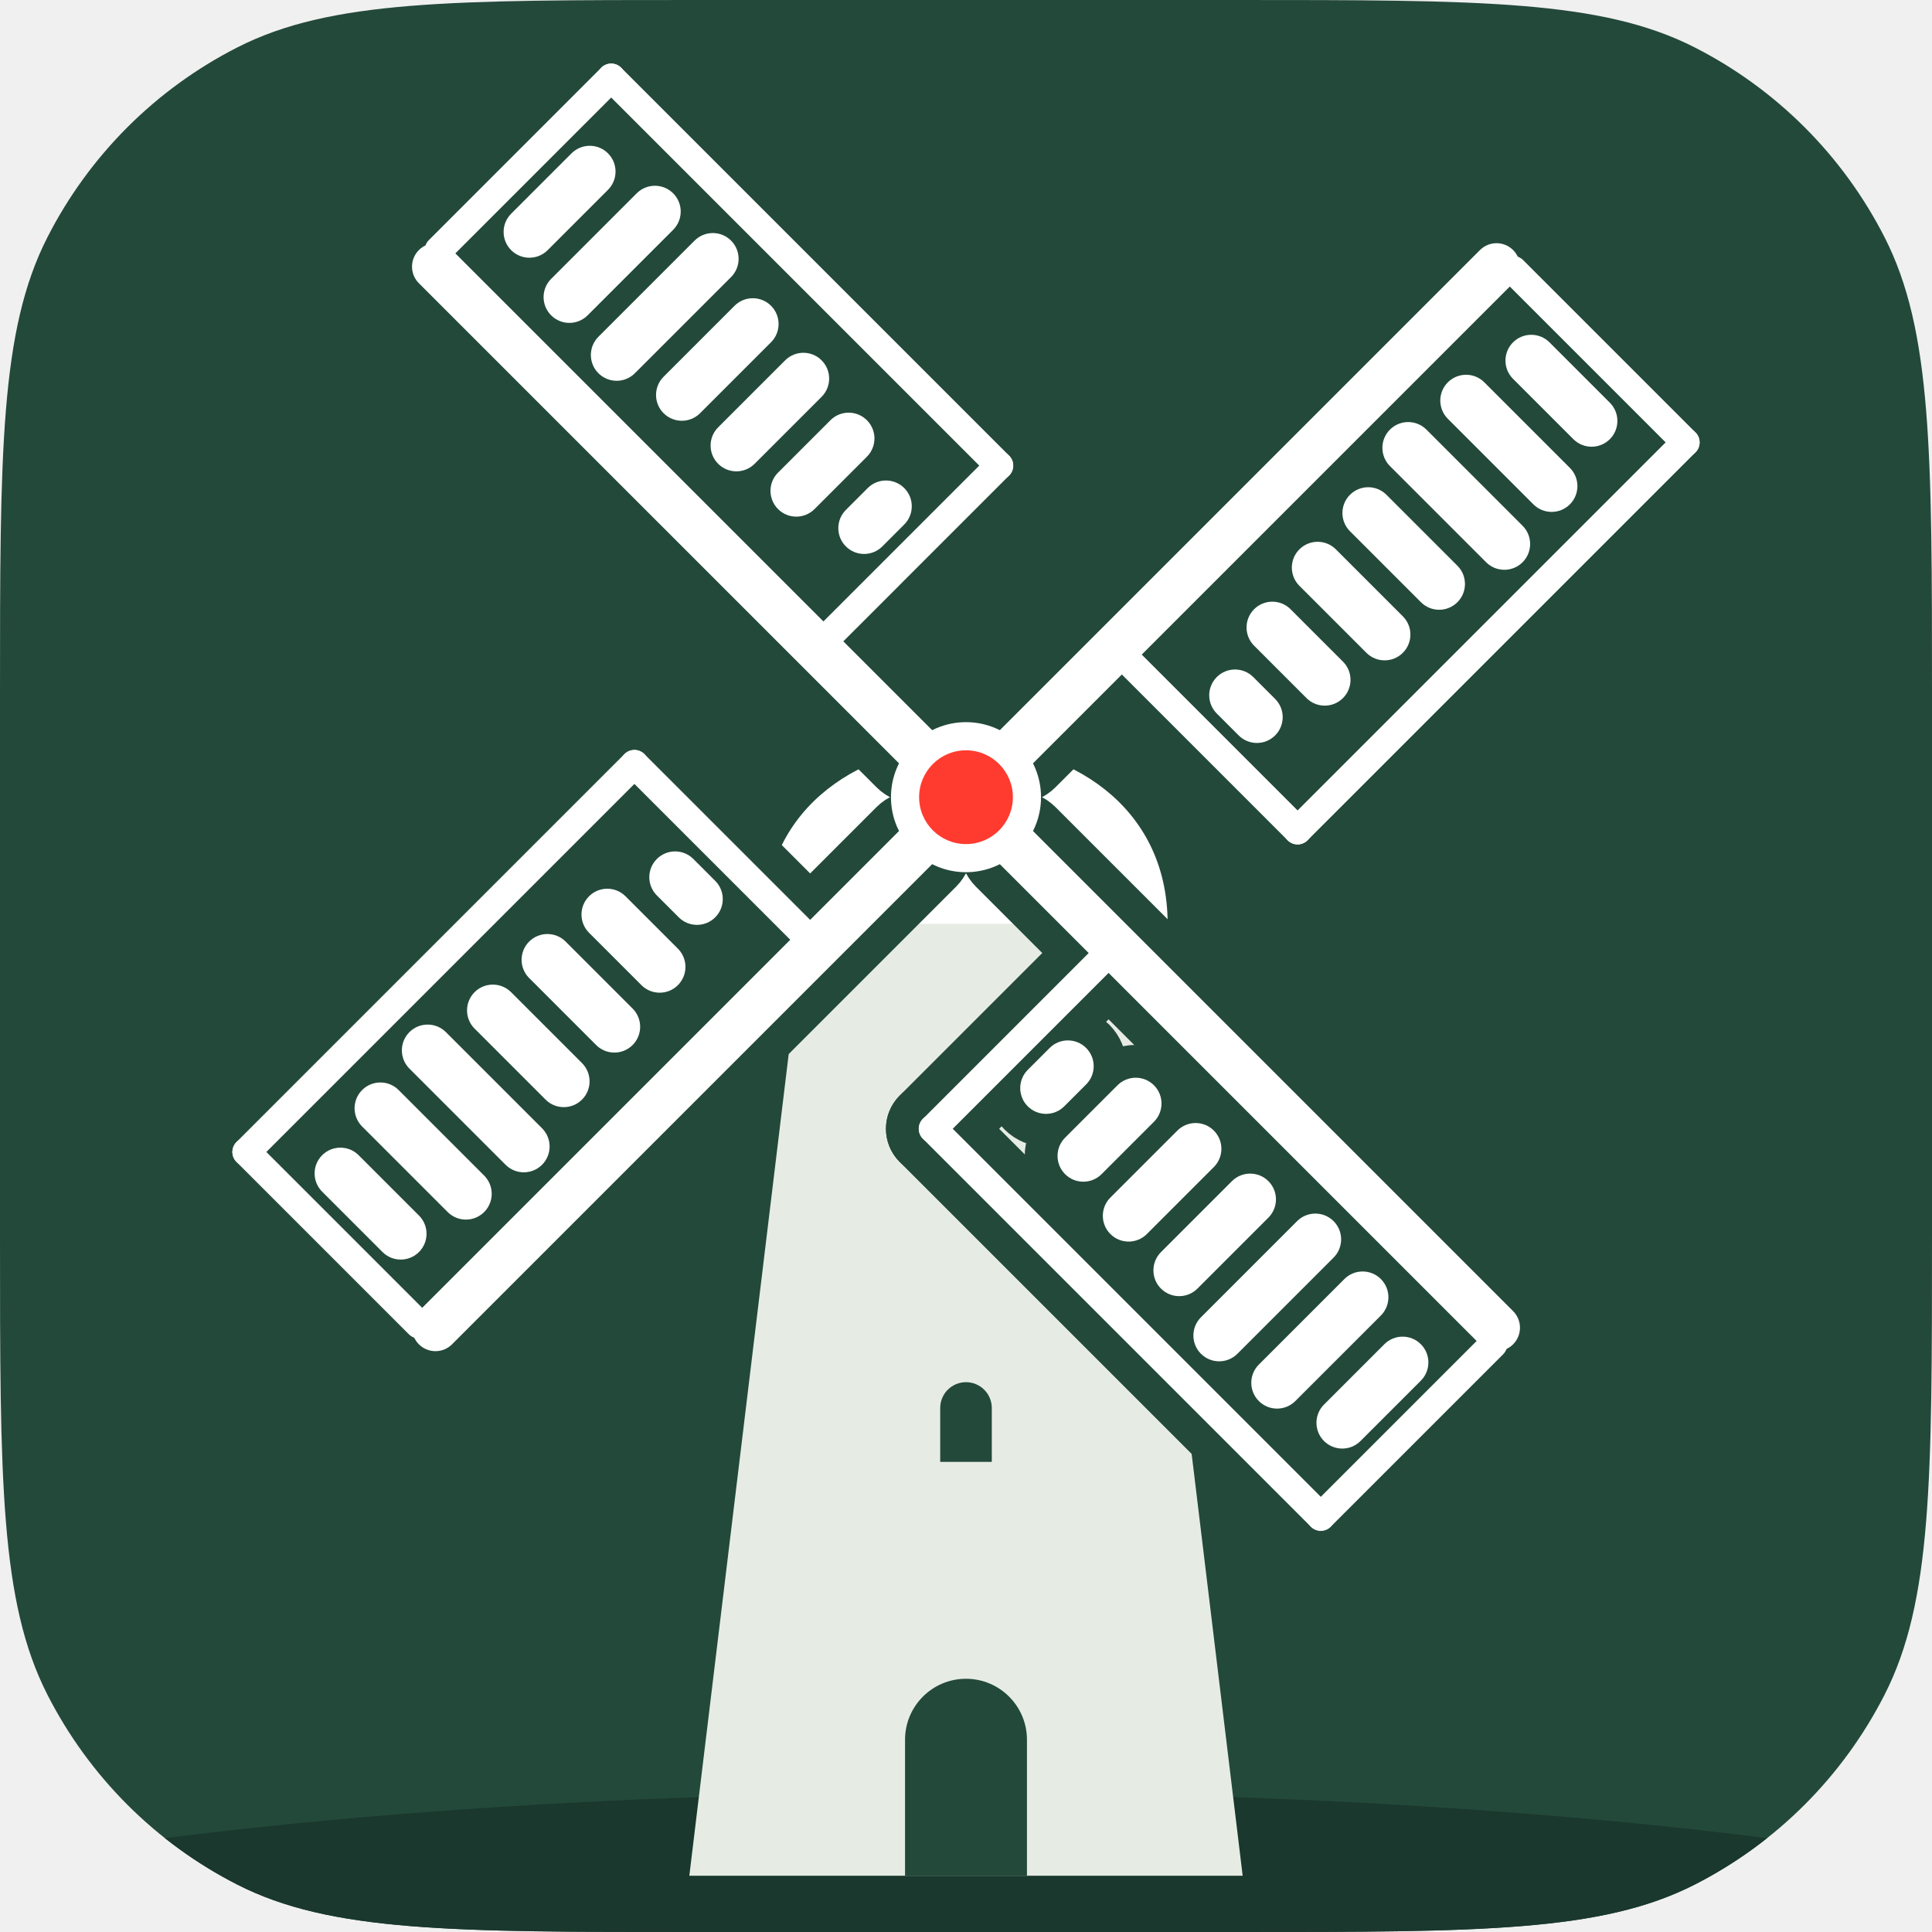
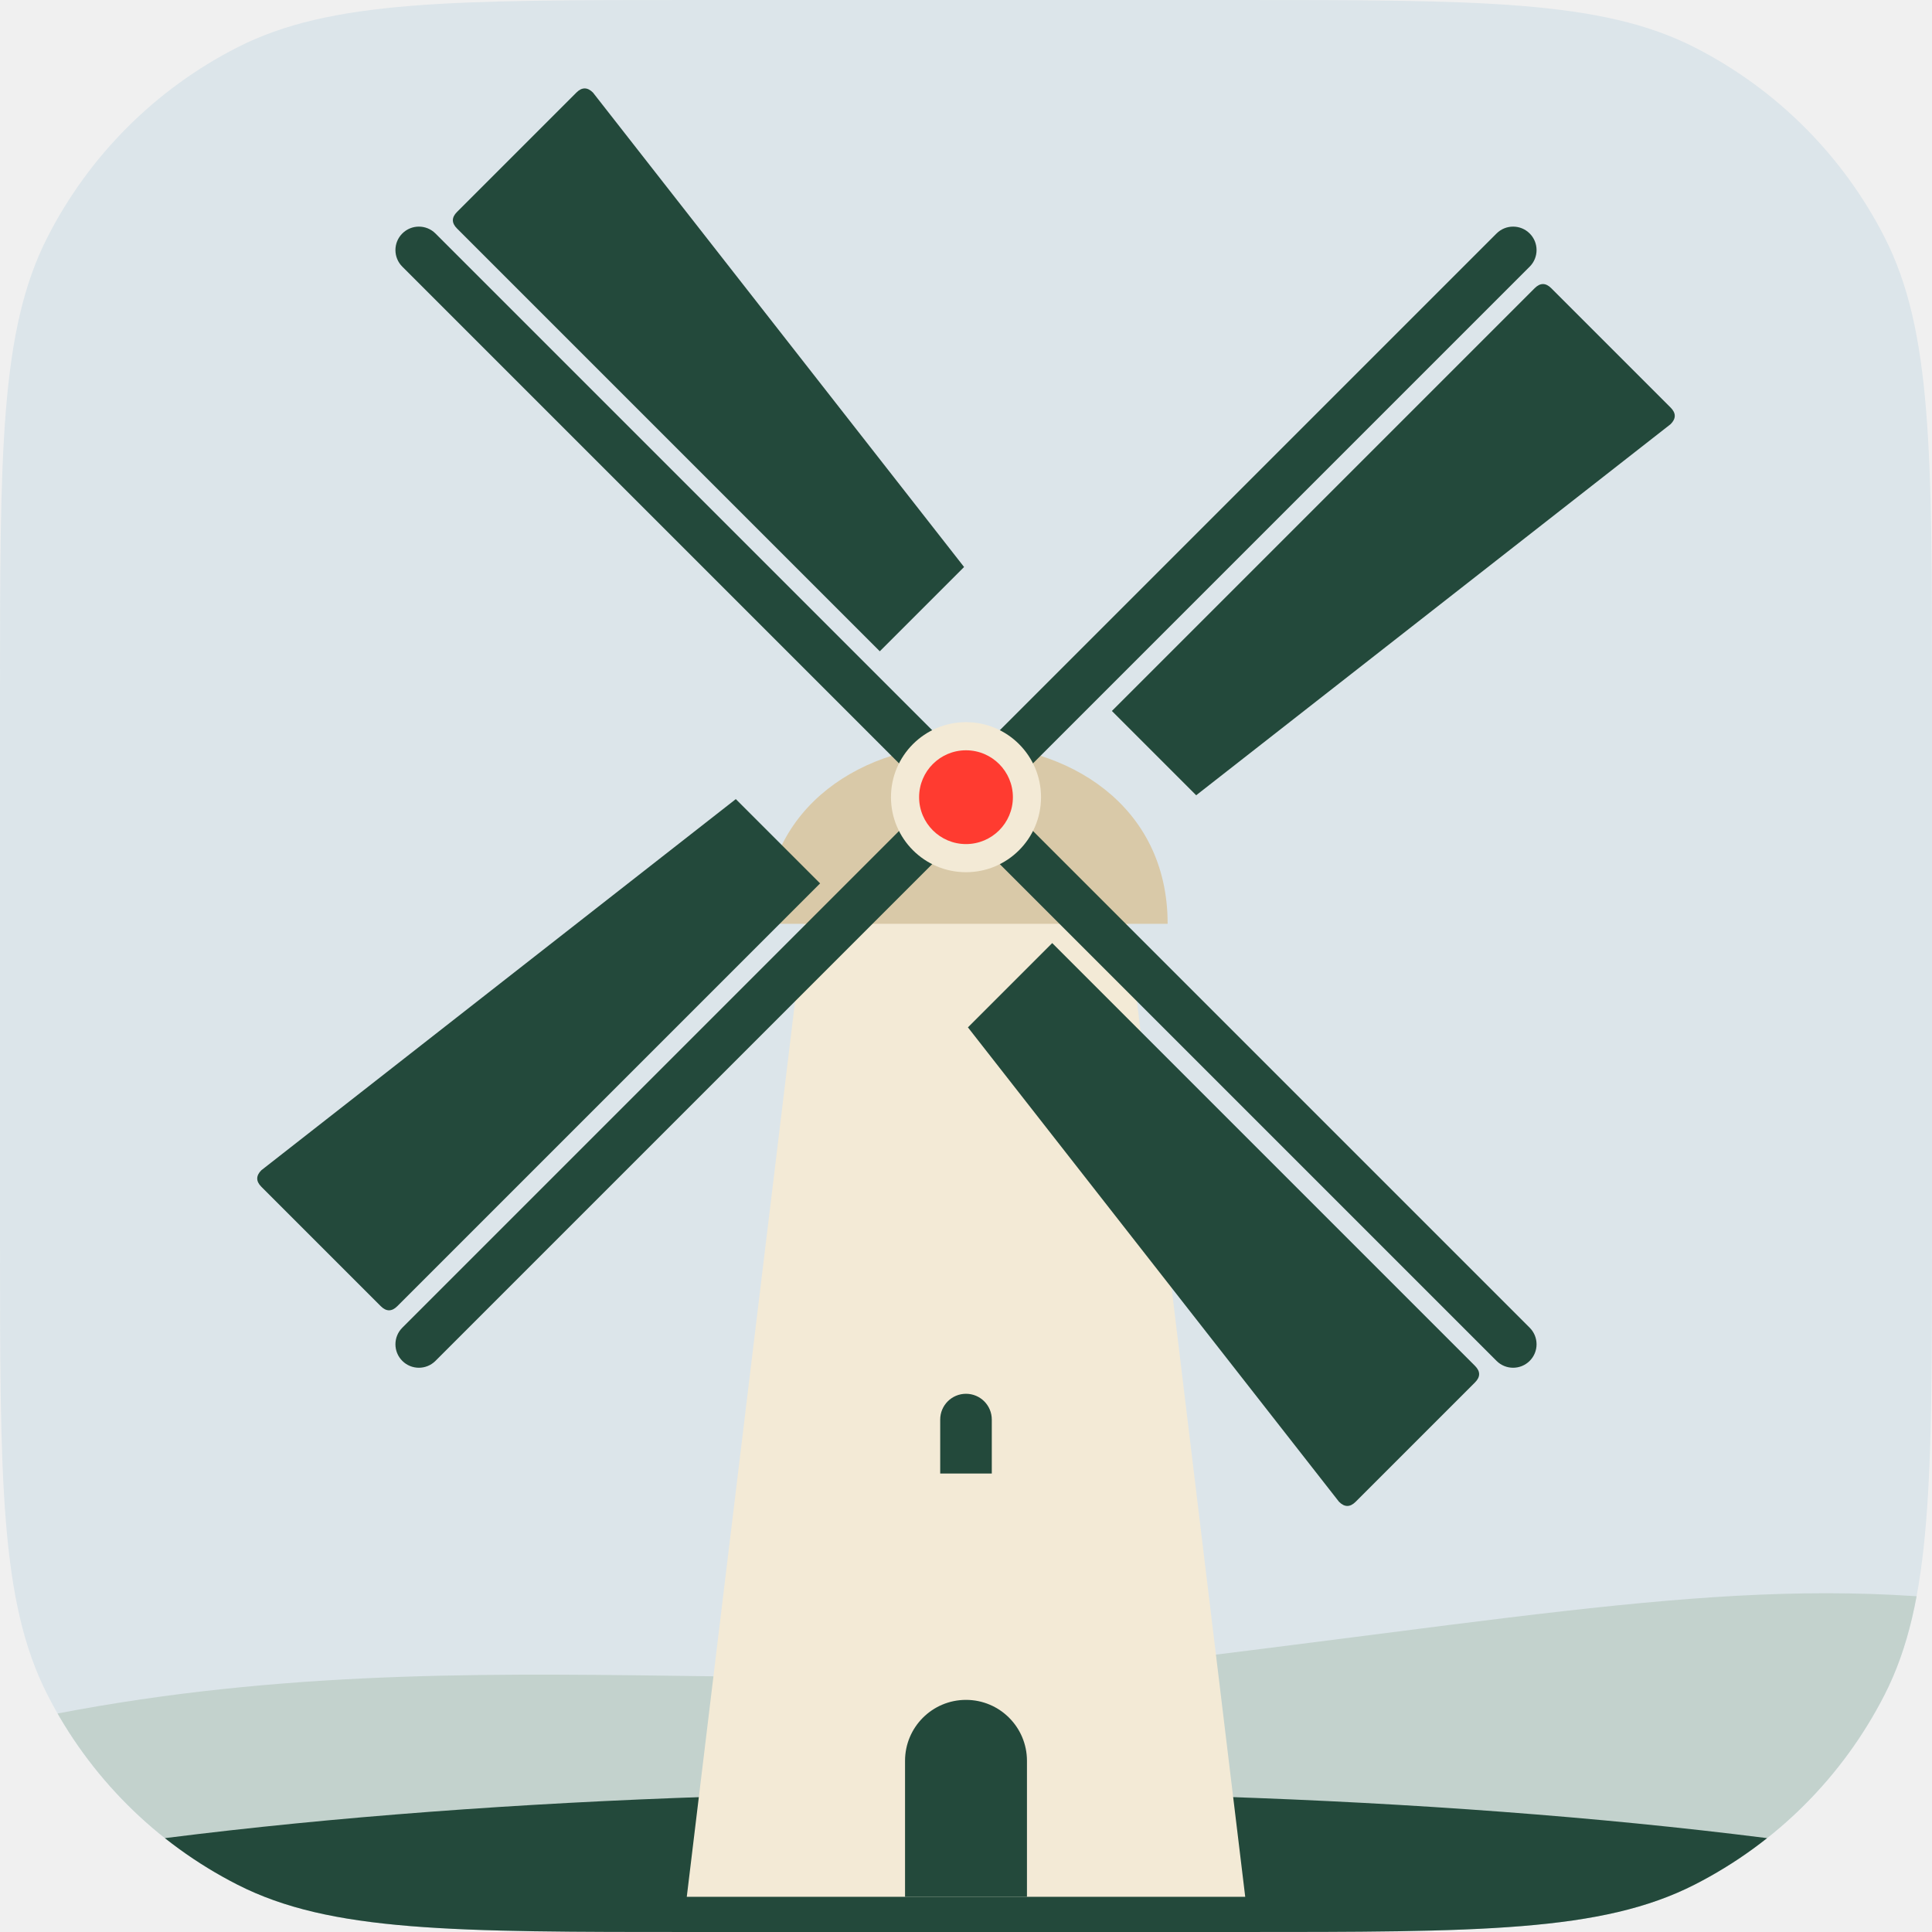
<svg xmlns="http://www.w3.org/2000/svg" viewBox="100 100 824 824">
  <defs>
    <clipPath id="tile">
      <path d="M627.36 100c103.83 0 155.75 0 195.41 20.21a185.4 185.4 0 0 1 81.02 81.02c20.21 39.66 20.21 91.58 20.21 195.41L924 627.36c0 103.83 0 155.75 -20.21 195.41a185.4 185.4 0 0 1 -81.02 81.02c-39.66 20.21 -91.58 20.21 -195.41 20.21L396.64 924c-103.83 0 -155.75 0 -195.41 -20.21a185.4 185.4 0 0 1 -81.02 -81.02c-20.21 -39.66 -20.21 -91.58 -20.21 -195.41L100 396.64c0 -103.83 0 -155.75 20.21 -195.41a185.4 185.4 0 0 1 81.02 -81.02c39.66 -20.21 91.58 -20.21 195.41 -20.21Z" />
    </clipPath>
    <filter id="drop" x="-10%" y="-10%" width="120%" height="130%">
      <feDropShadow dx="0" dy="12" stdDeviation="18" flood-color="#000" flood-opacity="0.28" />
    </filter>
  </defs>
-   <path d="M627.36 100c103.83 0 155.75 0 195.41 20.21a185.4 185.4 0 0 1 81.02 81.02c20.21 39.66 20.21 91.58 20.21 195.41L924 627.36c0 103.83 0 155.75 -20.21 195.41a185.4 185.4 0 0 1 -81.02 81.02c-39.66 20.21 -91.58 20.21 -195.41 20.21L396.64 924c-103.83 0 -155.75 0 -195.41 -20.21a185.4 185.4 0 0 1 -81.02 -81.02c-20.21 -39.66 -20.21 -91.58 -20.21 -195.41L100 396.64c0 -103.83 0 -155.75 20.21 -195.41a185.4 185.4 0 0 1 81.02 -81.02c39.66 -20.21 91.58 -20.21 195.41 -20.21Z" fill="#23493B" />
+   <path d="M627.36 100c103.83 0 155.75 0 195.41 20.21a185.4 185.4 0 0 1 81.02 81.02c20.21 39.66 20.21 91.58 20.21 195.41L924 627.36c0 103.83 0 155.75 -20.21 195.41a185.4 185.4 0 0 1 -81.02 81.02c-39.66 20.21 -91.58 20.21 -195.41 20.21L396.64 924c-103.83 0 -155.75 0 -195.41 -20.21a185.4 185.4 0 0 1 -81.02 -81.02c-20.21 -39.66 -20.21 -91.58 -20.21 -195.41L100 396.64c0 -103.83 0 -155.75 20.21 -195.41a185.4 185.4 0 0 1 81.02 -81.02c39.66 -20.21 91.58 -20.21 195.41 -20.21Z" fill="#DCE5EA" />
  <g clip-path="url(#tile)">
-     <path d="M60 902 C 300 852, 724 852, 964 902 L964 1000 L60 1000 Z" fill="#1A382D" />
+     <path d="M60 846 C 260 790, 420 830, 600 808 S 860 770, 964 786 L964 1000 L60 1000 Z" fill="#C3D2CD" />
+     <path d="M60 902 C 300 852, 724 852, 964 902 L964 1000 L60 1000 Z" fill="#23493B" />
    <g transform="translate(512 440)">
-       <defs>
-         <mask id="icon-gap" maskUnits="userSpaceOnUse" x="-988" y="-988" width="1976" height="1976">
-           <rect x="-988" y="-988" width="1976" height="1976" fill="#fff" />
-           <g class="sails" fill="#000" stroke="#000" stroke-width="28" stroke-linejoin="round">
-             <g class="sail" transform="rotate(45)">
-               <rect class="spar" x="-10" y="-330" width="20" height="310" rx="10" />
-               <rect class="rail" x="104" y="-330" width="12" height="246" rx="6" />
-               <rect class="rail" x="0" y="-330" width="116" height="12" rx="6" />
-               <rect class="rail" x="0" y="-96" width="116" height="12" rx="6" />
-               <rect class="bar" x="27.8" y="-313.14" width="58.4" height="22" rx="11" />
-               <rect class="bar" x="20.2" y="-281.43" width="73.6" height="22" rx="11" />
-               <rect class="bar" x="17" y="-249.71" width="80" height="22" rx="11" />
-               <rect class="bar" x="24.6" y="-218" width="64.8" height="22" rx="11" />
-               <rect class="bar" x="25.8" y="-186.29" width="62.4" height="22" rx="11" />
-               <rect class="bar" x="30.2" y="-154.57" width="53.6" height="22" rx="11" />
-               <rect class="bar" x="39.4" y="-122.86" width="35.2" height="22" rx="11" />
-             </g>
-             <g class="sail" transform="rotate(135)">
-               <rect class="spar" x="-10" y="-330" width="20" height="310" rx="10" />
-               <rect class="rail" x="104" y="-330" width="12" height="246" rx="6" />
-               <rect class="rail" x="0" y="-330" width="116" height="12" rx="6" />
-               <rect class="rail" x="0" y="-96" width="116" height="12" rx="6" />
-               <rect class="bar" x="27.8" y="-313.14" width="58.4" height="22" rx="11" />
-               <rect class="bar" x="20.2" y="-281.43" width="73.6" height="22" rx="11" />
-               <rect class="bar" x="17" y="-249.71" width="80" height="22" rx="11" />
-               <rect class="bar" x="24.6" y="-218" width="64.8" height="22" rx="11" />
-               <rect class="bar" x="25.8" y="-186.29" width="62.4" height="22" rx="11" />
-               <rect class="bar" x="30.2" y="-154.57" width="53.6" height="22" rx="11" />
-               <rect class="bar" x="39.4" y="-122.86" width="35.2" height="22" rx="11" />
-             </g>
-             <g class="sail" transform="rotate(225)">
-               <rect class="spar" x="-10" y="-330" width="20" height="310" rx="10" />
-               <rect class="rail" x="104" y="-330" width="12" height="246" rx="6" />
-               <rect class="rail" x="0" y="-330" width="116" height="12" rx="6" />
-               <rect class="rail" x="0" y="-96" width="116" height="12" rx="6" />
-               <rect class="bar" x="27.8" y="-313.14" width="58.4" height="22" rx="11" />
-               <rect class="bar" x="20.2" y="-281.43" width="73.6" height="22" rx="11" />
-               <rect class="bar" x="17" y="-249.71" width="80" height="22" rx="11" />
-               <rect class="bar" x="24.6" y="-218" width="64.8" height="22" rx="11" />
-               <rect class="bar" x="25.8" y="-186.29" width="62.4" height="22" rx="11" />
-               <rect class="bar" x="30.2" y="-154.57" width="53.6" height="22" rx="11" />
-               <rect class="bar" x="39.4" y="-122.86" width="35.2" height="22" rx="11" />
-             </g>
-             <g class="sail" transform="rotate(315)">
-               <rect class="spar" x="-10" y="-330" width="20" height="310" rx="10" />
-               <rect class="rail" x="104" y="-330" width="12" height="246" rx="6" />
-               <rect class="rail" x="0" y="-330" width="116" height="12" rx="6" />
-               <rect class="rail" x="0" y="-96" width="116" height="12" rx="6" />
-               <rect class="bar" x="27.8" y="-313.14" width="58.4" height="22" rx="11" />
-               <rect class="bar" x="20.2" y="-281.43" width="73.6" height="22" rx="11" />
-               <rect class="bar" x="17" y="-249.71" width="80" height="22" rx="11" />
-               <rect class="bar" x="24.6" y="-218" width="64.8" height="22" rx="11" />
-               <rect class="bar" x="25.8" y="-186.29" width="62.4" height="22" rx="11" />
-               <rect class="bar" x="30.2" y="-154.57" width="53.6" height="22" rx="11" />
-               <rect class="bar" x="39.4" y="-122.86" width="35.2" height="22" rx="11" />
-             </g>
-           </g>
-         </mask>
-       </defs>
-       <g mask="url(#icon-gap)">
-         <path class="tower" d="M-66 30 L66 30 L118 460 L-118 460 Z" fill="#E6ECE4" />
-         <path class="cap" d="M-86 54 C-86 -48 86 -48 86 54 Z" fill="#FFFFFF" />
-         <path class="hole" d="M-26 460 V402 A26 26 0 0 1 26 402 V460 Z" fill="#23493B" />
-         <path class="hole" d="M-11 283.5 V260.5 A11 11 0 0 1 11 260.5 V283.5 Z" fill="#23493B" />
-       </g>
-       <g class="sails sails-face" fill="#FFFFFF">
+       <path class="tower" d="M-66 30 L66 30 L119.09 469 L-119.09 469 Z" fill="#F3EAD6" />
+       <path class="cap" d="M-86 54 C-86 -48 86 -48 86 54 Z" fill="#D9C9A8" />
+       <path class="hole" d="M-26 469 V411 A26 26 0 0 1 26 411 V469 Z" fill="#23493B" />
+       <path class="hole" d="M-11 288.45 V265.45 A11 11 0 0 1 11 265.45 V288.45 Z" fill="#23493B" />
+       <g class="sails sails-face" fill="#23493B">
        <g class="sail" transform="rotate(45)">
-           <rect class="spar" x="-10" y="-330" width="20" height="310" rx="10" />
-           <rect class="rail" x="104" y="-330" width="12" height="246" rx="6" />
-           <rect class="rail" x="0" y="-330" width="116" height="12" rx="6" />
-           <rect class="rail" x="0" y="-96" width="116" height="12" rx="6" />
-           <rect class="bar" x="27.8" y="-313.14" width="58.4" height="22" rx="11" />
-           <rect class="bar" x="20.2" y="-281.43" width="73.6" height="22" rx="11" />
-           <rect class="bar" x="17" y="-249.71" width="80" height="22" rx="11" />
-           <rect class="bar" x="24.6" y="-218" width="64.8" height="22" rx="11" />
-           <rect class="bar" x="25.8" y="-186.29" width="62.4" height="22" rx="11" />
-           <rect class="bar" x="30.2" y="-154.57" width="53.6" height="22" rx="11" />
-           <rect class="bar" x="39.4" y="-122.86" width="35.2" height="22" rx="11" />
+           <path class="spar" d="M0 -340h0a10 10 0 0 1 10 10v300a10 10 0 0 1 -10 10h0a10 10 0 0 1 -10 -10v-300a10 10 0 0 1 10 -10Z" />
+           <path class="cloth" d="M18 -70 V-325 Q18 -330 23 -330 H95 Q100 -330 100 -325 L68.84 -70 Z" />
        </g>
        <g class="sail" transform="rotate(135)">
-           <rect class="spar" x="-10" y="-330" width="20" height="310" rx="10" />
-           <rect class="rail" x="104" y="-330" width="12" height="246" rx="6" />
-           <rect class="rail" x="0" y="-330" width="116" height="12" rx="6" />
-           <rect class="rail" x="0" y="-96" width="116" height="12" rx="6" />
-           <rect class="bar" x="27.8" y="-313.14" width="58.4" height="22" rx="11" />
-           <rect class="bar" x="20.2" y="-281.43" width="73.6" height="22" rx="11" />
-           <rect class="bar" x="17" y="-249.71" width="80" height="22" rx="11" />
-           <rect class="bar" x="24.6" y="-218" width="64.8" height="22" rx="11" />
-           <rect class="bar" x="25.8" y="-186.29" width="62.4" height="22" rx="11" />
-           <rect class="bar" x="30.2" y="-154.57" width="53.6" height="22" rx="11" />
-           <rect class="bar" x="39.4" y="-122.86" width="35.2" height="22" rx="11" />
+           <path class="spar" d="M0 -340h0a10 10 0 0 1 10 10v300a10 10 0 0 1 -10 10h0a10 10 0 0 1 -10 -10v-300a10 10 0 0 1 10 -10Z" />
+           <path class="cloth" d="M18 -70 V-325 Q18 -330 23 -330 H95 Q100 -330 100 -325 L68.84 -70 Z" />
        </g>
        <g class="sail" transform="rotate(225)">
-           <rect class="spar" x="-10" y="-330" width="20" height="310" rx="10" />
-           <rect class="rail" x="104" y="-330" width="12" height="246" rx="6" />
-           <rect class="rail" x="0" y="-330" width="116" height="12" rx="6" />
-           <rect class="rail" x="0" y="-96" width="116" height="12" rx="6" />
-           <rect class="bar" x="27.8" y="-313.14" width="58.4" height="22" rx="11" />
-           <rect class="bar" x="20.2" y="-281.43" width="73.6" height="22" rx="11" />
-           <rect class="bar" x="17" y="-249.71" width="80" height="22" rx="11" />
-           <rect class="bar" x="24.6" y="-218" width="64.8" height="22" rx="11" />
-           <rect class="bar" x="25.8" y="-186.29" width="62.4" height="22" rx="11" />
-           <rect class="bar" x="30.2" y="-154.57" width="53.6" height="22" rx="11" />
-           <rect class="bar" x="39.4" y="-122.86" width="35.2" height="22" rx="11" />
+           <path class="spar" d="M0 -340h0a10 10 0 0 1 10 10v300a10 10 0 0 1 -10 10h0a10 10 0 0 1 -10 -10v-300a10 10 0 0 1 10 -10Z" />
+           <path class="cloth" d="M18 -70 V-325 Q18 -330 23 -330 H95 Q100 -330 100 -325 L68.84 -70 Z" />
        </g>
        <g class="sail" transform="rotate(315)">
-           <rect class="spar" x="-10" y="-330" width="20" height="310" rx="10" />
-           <rect class="rail" x="104" y="-330" width="12" height="246" rx="6" />
-           <rect class="rail" x="0" y="-330" width="116" height="12" rx="6" />
-           <rect class="rail" x="0" y="-96" width="116" height="12" rx="6" />
-           <rect class="bar" x="27.8" y="-313.14" width="58.4" height="22" rx="11" />
-           <rect class="bar" x="20.2" y="-281.43" width="73.6" height="22" rx="11" />
-           <rect class="bar" x="17" y="-249.71" width="80" height="22" rx="11" />
-           <rect class="bar" x="24.6" y="-218" width="64.8" height="22" rx="11" />
-           <rect class="bar" x="25.8" y="-186.29" width="62.4" height="22" rx="11" />
-           <rect class="bar" x="30.2" y="-154.57" width="53.6" height="22" rx="11" />
-           <rect class="bar" x="39.4" y="-122.86" width="35.2" height="22" rx="11" />
+           <path class="spar" d="M0 -340h0a10 10 0 0 1 10 10v300a10 10 0 0 1 -10 10h0a10 10 0 0 1 -10 -10v-300a10 10 0 0 1 10 -10Z" />
+           <path class="cloth" d="M18 -70 V-325 Q18 -330 23 -330 H95 Q100 -330 100 -325 L68.84 -70 Z" />
        </g>
      </g>
-       <circle class="ring" r="32" fill="#FFFFFF" />
+       <circle class="ring" r="32" fill="#F3EAD6" />
      <circle class="hub" r="20" fill="#FF3B30" />
    </g>
  </g>
</svg>
